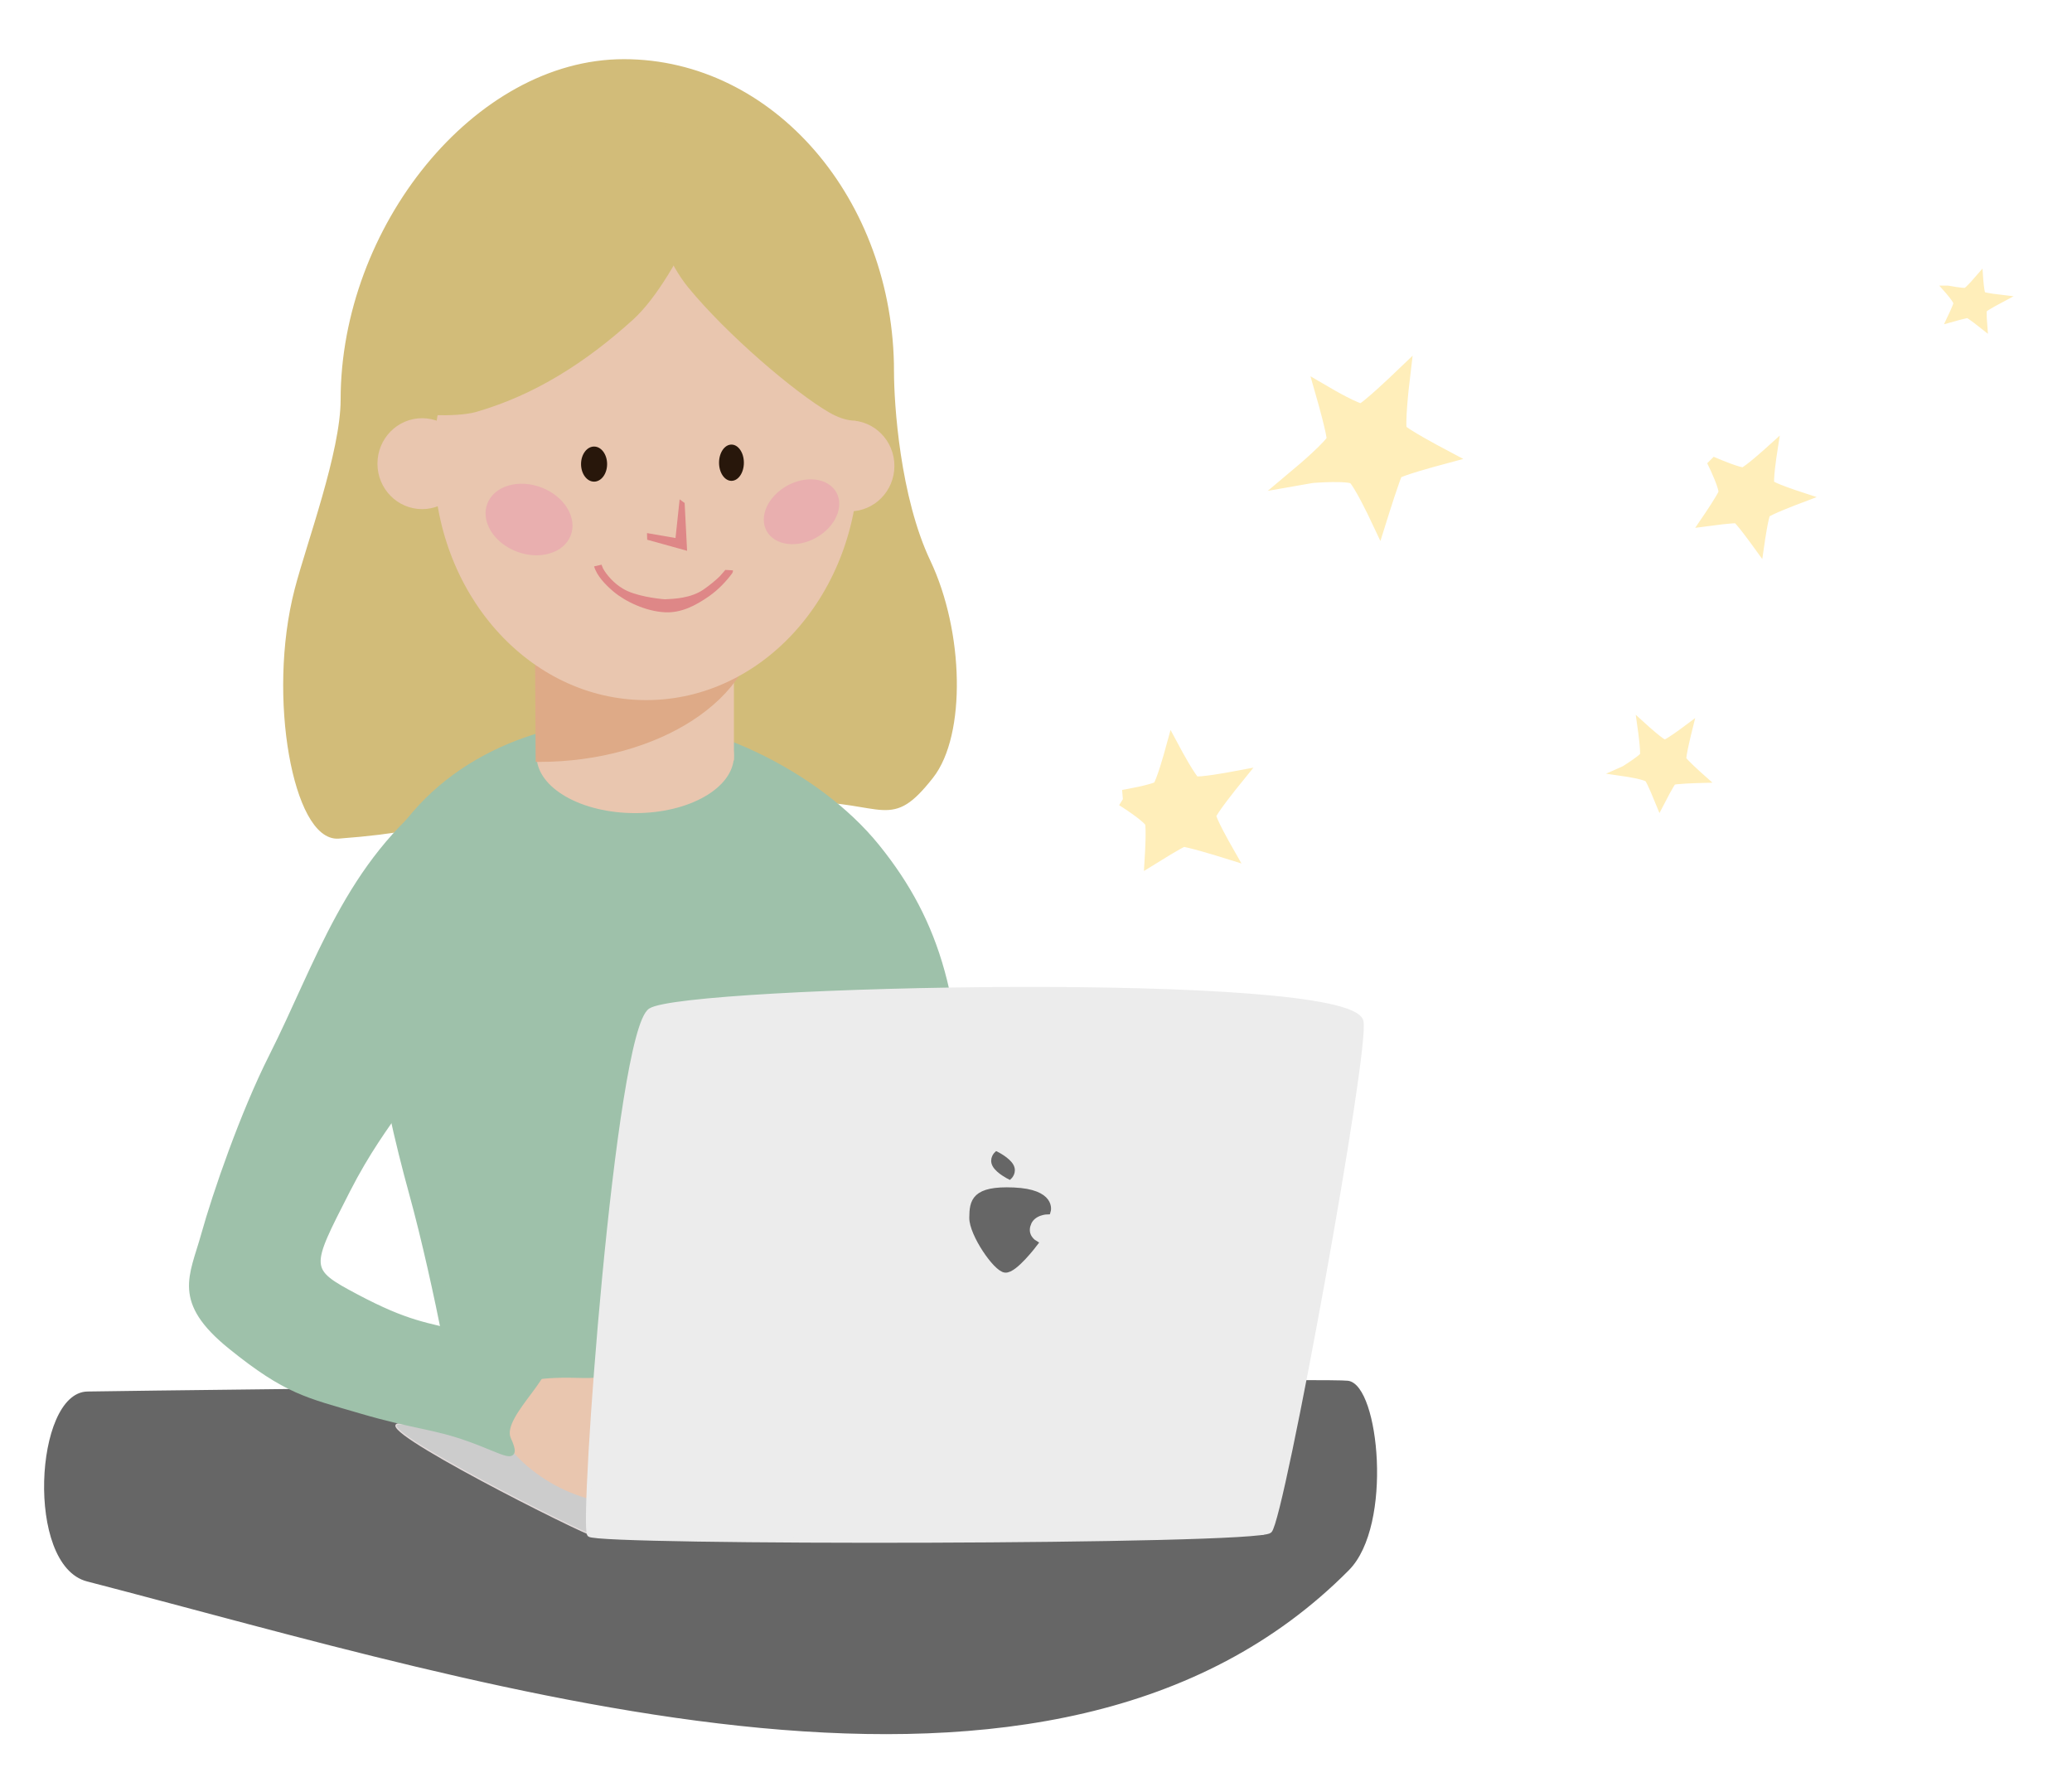
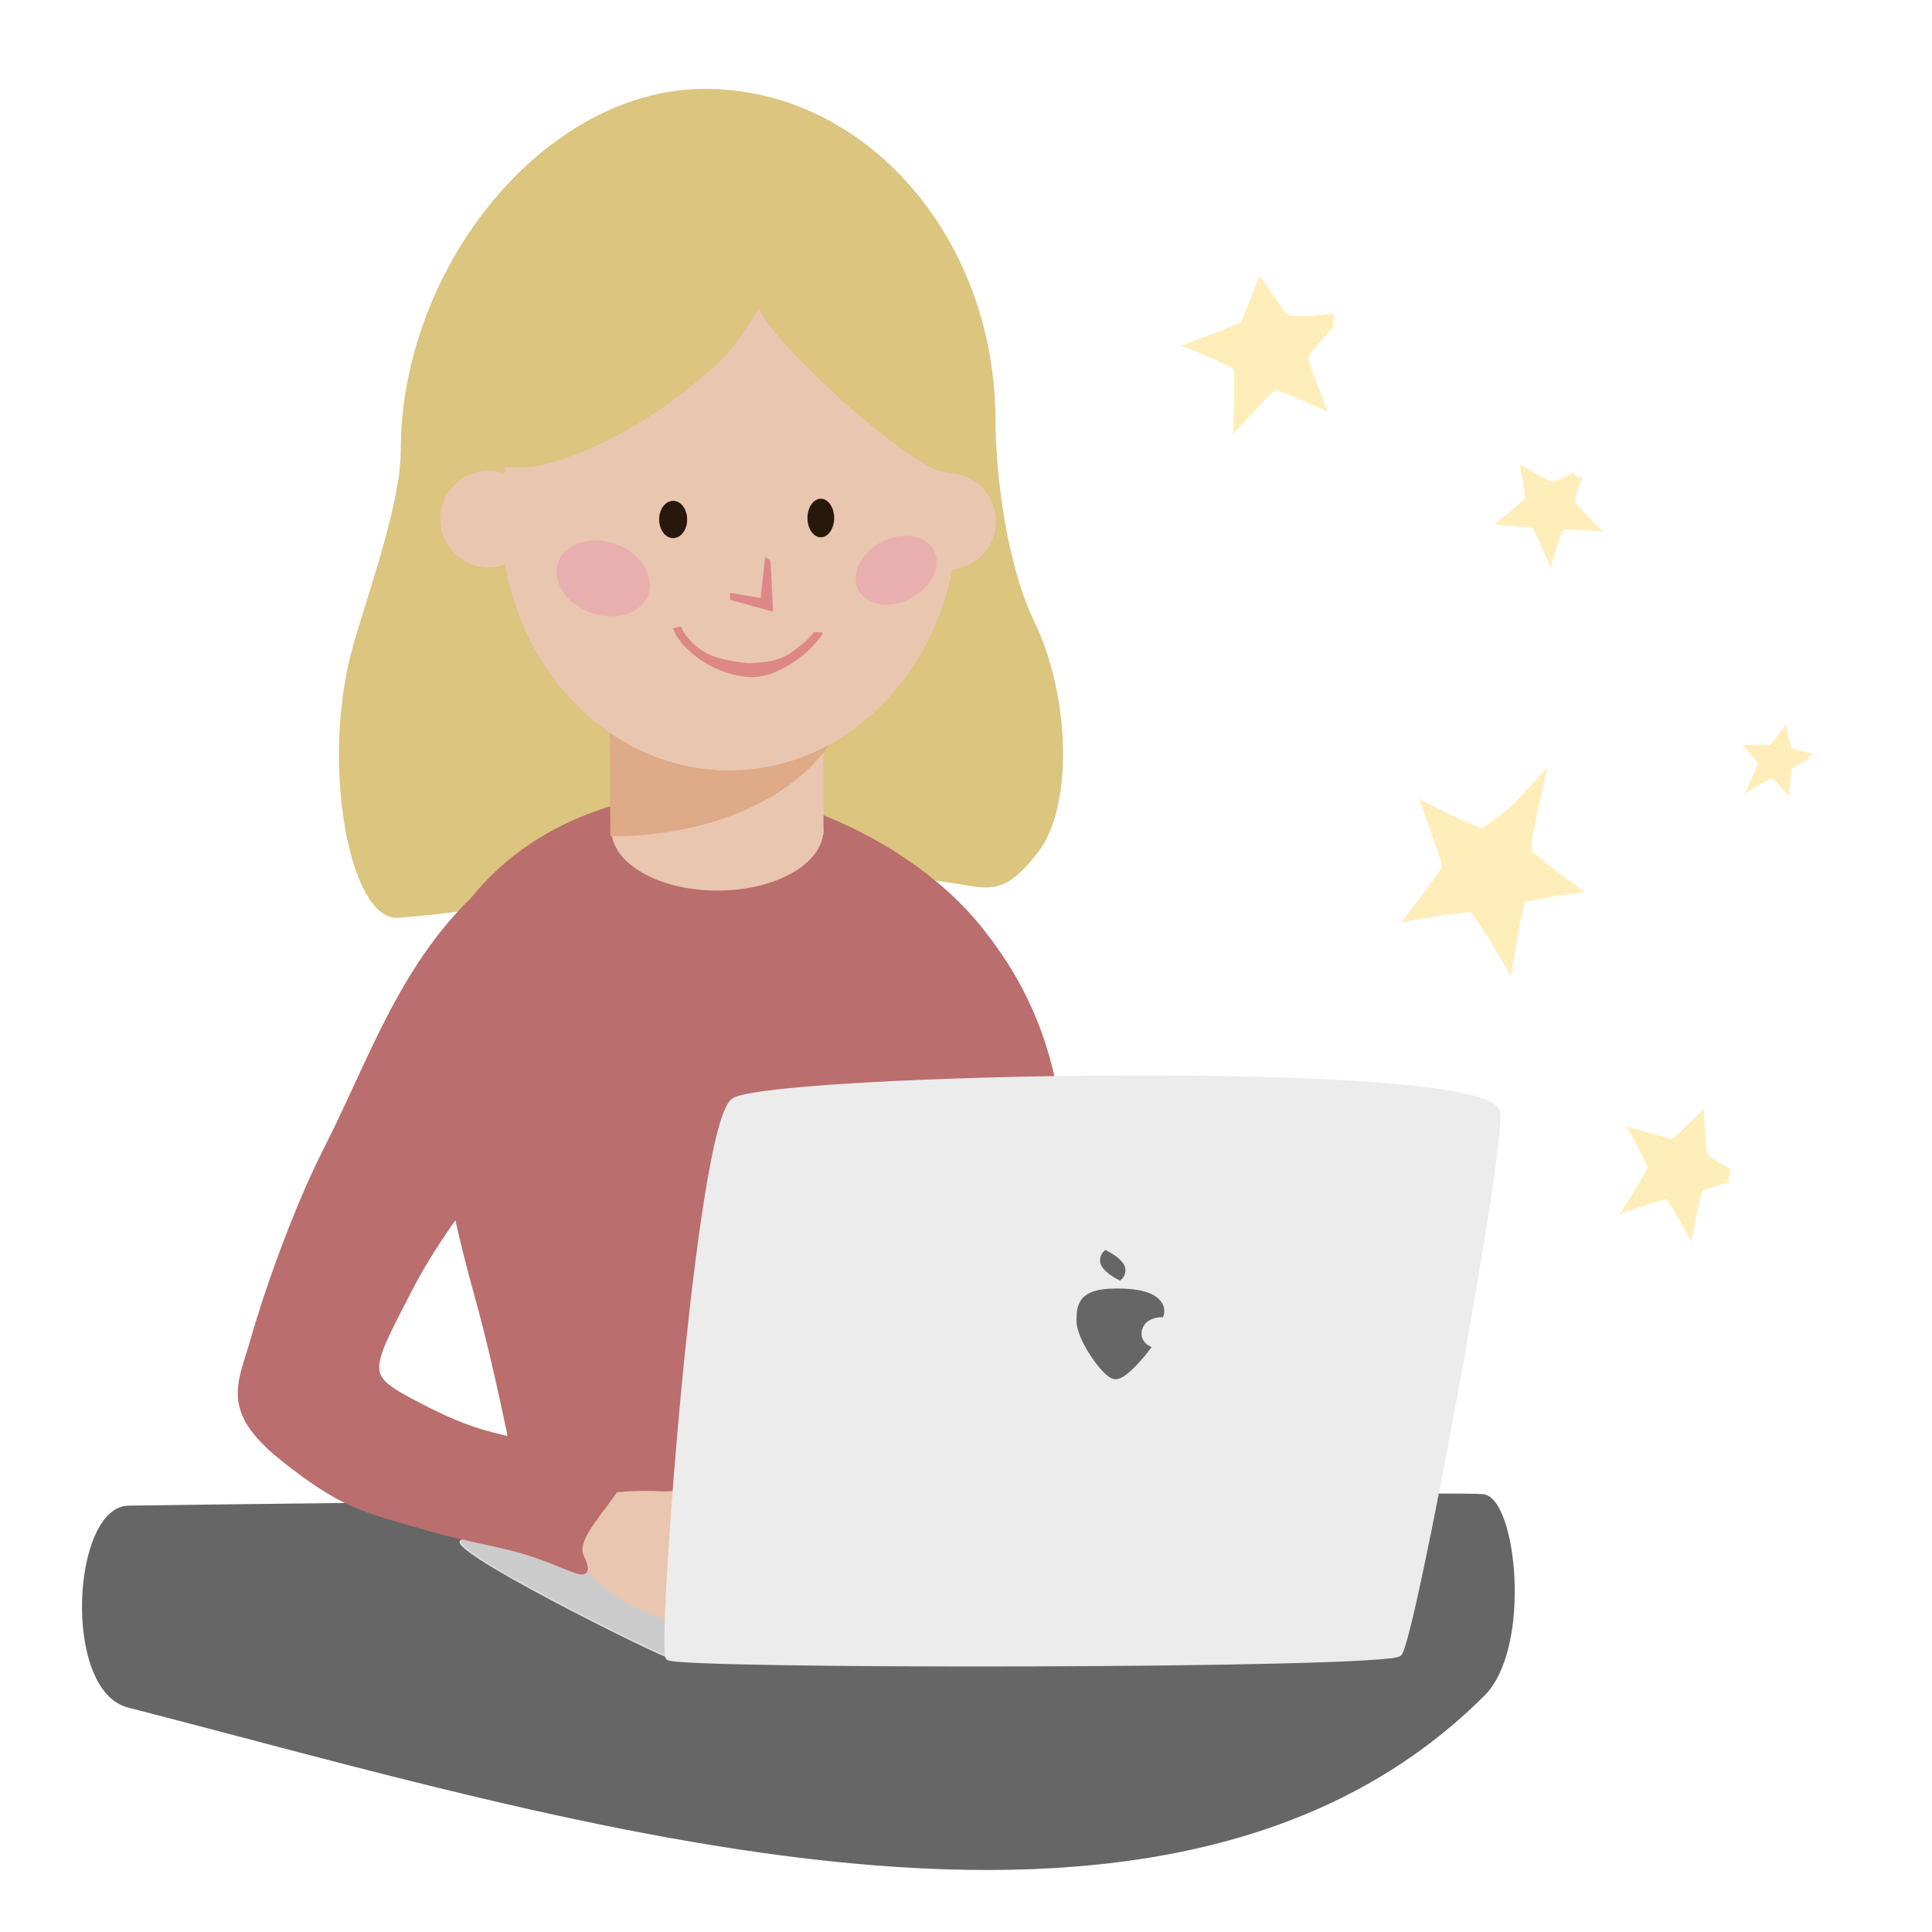
- <svg xmlns="http://www.w3.org/2000/svg" width="145mm" height="125mm" viewBox="0 0 145 125" version="1.1" id="svg5215">
+ <svg xmlns="http://www.w3.org/2000/svg" width="140mm" height="140mm" viewBox="0 0 140 140" version="1.1" id="svg5215">
  <defs id="defs5209">
    </defs>
-   <g id="layer1" transform="translate(0,-172)">
-     <path style="opacity:1;fill:#d2bc79;fill-opacity:1;stroke:#d2bc79;stroke-width:0.529;stroke-opacity:1;paint-order:fill markers stroke" d="m 62.298,198.006 c 0,2.301 0.43,8.832 2.568,13.34 2.325,4.901 2.476,12.045 0.221,14.914 -2.846,3.62 -3.027,1.614 -9.024,1.559 -5.997,-0.056 -14.343,0.545 -19.277,0.545 -5.12,1e-5 -4.488,1.417 -13.106,2.056 -2.835,0.21 -4.758,-9.57 -2.804,-17.122 0.832,-3.217 3.226,-9.618 3.226,-13.333 0,-11.93 9.259,-23.56 19.555,-23.56 10.296,0 18.642,9.671 18.642,21.601 z" id="path4797-2" />
-     <ellipse style="fill:#e9c6af;stroke:#e9c6af;stroke-width:0.444;stroke-opacity:1" id="path81-5" cx="29.541" cy="204.446" rx="2.905" ry="2.959" />
-     <ellipse style="fill:#e9c6af;stroke:#e9c6af;stroke-width:0.444;stroke-opacity:1" id="path81-0-7" cx="59.464" cy="204.602" rx="2.905" ry="2.959" />
-     <path style="opacity:1;fill:#9ec1aa;fill-opacity:1;stroke:#9ec1aa;stroke-width:0.947;stroke-miterlimit:4;stroke-dasharray:none;stroke-opacity:1;paint-order:fill markers stroke" d="m 70.48,271.905 c 0,0 -3.752,-9.606 -3.621,-19.627 0.131,-10.021 -1.457,-15.581 -5.697,-20.836 -4.24,-5.255 -12.317,-8.89 -17.791,-8.632 -5.429,0.255 -12.418,2.473 -16.109,9.167 -2.617,4.747 -0.017,16.76 1.813,23.393 1.83,6.632 3.401,15.702 3.401,15.702 l 13.104,1.118 z" id="path4872-1" />
-     <g id="g4870-4" transform="matrix(1.396794,0,0,1.159124,-163.8579,142.1624)">
+   <g id="layer1" transform="translate(0,-157)">
+     <path style="opacity:1;fill:#dbc57f;fill-opacity:1;stroke:#dbc57f;stroke-width:0.586;stroke-opacity:1;paint-order:fill markers stroke" d="m 71.845,187.518 c 0,2.533 0.478,9.726 2.858,14.69 2.588,5.397 2.756,13.263 0.246,16.422 -3.168,3.986 -3.369,1.778 -10.044,1.716 -6.675,-0.061 -15.964,0.6 -21.456,0.6 -5.699,1e-5 -4.995,1.561 -14.588,2.264 -3.156,0.232 -5.296,-10.538 -3.121,-18.854 0.927,-3.543 3.591,-10.59 3.591,-14.681 0,-13.137 10.306,-25.943 21.765,-25.943 11.46,0 20.749,10.649 20.749,23.786 z" id="path4797-2" />
+     <ellipse style="fill:#e9c6af;stroke:#e9c6af;stroke-width:0.491;stroke-opacity:1" id="path81-5" cx="35.386" cy="194.61" rx="3.233" ry="3.258" />
+     <ellipse style="fill:#e9c6af;stroke:#e9c6af;stroke-width:0.491;stroke-opacity:1" id="path81-0-7" cx="68.691" cy="194.782" rx="3.233" ry="3.258" />
+     <path style="opacity:1;fill:#ba6e6e;fill-opacity:1;stroke:#ba6e6e;stroke-width:1.048;stroke-miterlimit:4;stroke-dasharray:none;stroke-opacity:1;paint-order:fill markers stroke" d="m 80.952,268.892 c 0,0 -4.176,-10.578 -4.03,-21.612 0.146,-11.035 -1.622,-17.156 -6.341,-22.943 -4.719,-5.787 -13.709,-9.789 -19.802,-9.506 -6.042,0.281 -13.822,2.724 -17.93,10.094 -2.913,5.227 -0.019,18.455 2.018,25.759 2.037,7.303 3.785,17.29 3.785,17.29 l 14.585,1.231 z" id="path4872-1" />
+     <g id="g4870-4" transform="matrix(1.554669,0,0,1.276364,-179.8723,126.0264)">
      <rect y="57.425" x="144.326" height="14.098" width="9.622" id="rect4838-0" style="opacity:1;fill:#e9c6af;fill-opacity:1;stroke:#e9c6af;stroke-width:0.265;stroke-opacity:1;paint-order:fill markers stroke" />
      <ellipse ry="3.322" rx="4.809" cy="71.373" cx="149.136" id="path4842-9" style="opacity:1;fill:#e9c6af;fill-opacity:1;stroke:#e9c6af;stroke-width:0.269;stroke-opacity:1;paint-order:fill markers stroke" />
    </g>
-     <ellipse style="opacity:1;fill:#28170b;fill-opacity:1;stroke-width:0.381;paint-order:fill markers stroke" id="path4752-5-8" cx="51.617" cy="201.02" rx="0.799" ry="1.156" />
-     <path style="opacity:1;fill:#deaa87;fill-opacity:1;stroke:#deaa87;stroke-width:0.501;stroke-opacity:1;paint-order:fill markers stroke" id="path4951-8" d="m 52.749,215.264 a 15.071,9.803 0 0 1 -15.013,9.803 l -0.058,-9.803 z" />
-     <ellipse style="opacity:1;fill:#e9c6af;stroke:#e9c6af;stroke-width:0.384;stroke-opacity:1" id="path77-5" cx="45.222" cy="204.212" rx="14.671" ry="16.587" />
-     <ellipse style="opacity:1;fill:#28170b;fill-opacity:1;stroke-width:0.419;paint-order:fill markers stroke" id="path4752-01" cx="41.574" cy="204.476" rx="0.912" ry="1.228" />
-     <ellipse style="opacity:1;fill:#28170b;fill-opacity:1;stroke-width:0.428;paint-order:fill markers stroke" id="path4752-0-9" ry="1.269" rx="0.869" cy="204.379" cx="51.188" />
-     <path style="color:#000000;font-style:normal;font-variant:normal;font-weight:normal;font-stretch:normal;font-size:medium;line-height:normal;font-family:sans-serif;font-variant-ligatures:normal;font-variant-position:normal;font-variant-caps:normal;font-variant-numeric:normal;font-variant-alternates:normal;font-feature-settings:normal;text-indent:0;text-align:start;text-decoration:none;text-decoration-line:none;text-decoration-style:solid;text-decoration-color:#000000;letter-spacing:normal;word-spacing:normal;text-transform:none;writing-mode:lr-tb;direction:ltr;text-orientation:mixed;dominant-baseline:auto;baseline-shift:baseline;text-anchor:start;white-space:normal;shape-padding:0;clip-rule:nonzero;display:inline;overflow:visible;visibility:visible;opacity:1;isolation:auto;mix-blend-mode:normal;color-interpolation:sRGB;color-interpolation-filters:linearRGB;solid-color:#000000;solid-opacity:1;vector-effect:none;fill:#de8787;fill-opacity:1;fill-rule:nonzero;stroke:none;stroke-width:0.656px;stroke-linecap:butt;stroke-linejoin:miter;stroke-miterlimit:4;stroke-dasharray:none;stroke-dashoffset:0;stroke-opacity:1;color-rendering:auto;image-rendering:auto;shape-rendering:auto;text-rendering:auto;enable-background:accumulate" d="m 47.912,207.197 -0.351,-0.254 -0.288,2.706 -1.996,-0.346 0.013,0.465 2.793,0.775 z" id="path4787-5" />
-     <path style="color:#000000;font-style:normal;font-variant:normal;font-weight:normal;font-stretch:normal;font-size:medium;line-height:normal;font-family:sans-serif;font-variant-ligatures:normal;font-variant-position:normal;font-variant-caps:normal;font-variant-numeric:normal;font-variant-alternates:normal;font-feature-settings:normal;text-indent:0;text-align:start;text-decoration:none;text-decoration-line:none;text-decoration-style:solid;text-decoration-color:#000000;letter-spacing:normal;word-spacing:normal;text-transform:none;writing-mode:lr-tb;direction:ltr;text-orientation:mixed;dominant-baseline:auto;baseline-shift:baseline;text-anchor:start;white-space:normal;shape-padding:0;clip-rule:nonzero;display:inline;overflow:visible;visibility:visible;opacity:1;isolation:auto;mix-blend-mode:normal;color-interpolation:sRGB;color-interpolation-filters:linearRGB;solid-color:#000000;solid-opacity:1;vector-effect:none;fill:#de8787;fill-opacity:1;fill-rule:nonzero;stroke:none;stroke-width:0.524px;stroke-linecap:butt;stroke-linejoin:miter;stroke-miterlimit:4;stroke-dasharray:none;stroke-dashoffset:0;stroke-opacity:1;color-rendering:auto;image-rendering:auto;shape-rendering:auto;text-rendering:auto;enable-background:accumulate" d="m 41.576,211.634 c 0.192,0.664 0.788,1.279 1.348,1.757 0.847,0.71 2.281,1.394 3.628,1.455 1.125,0.051 2.129,-0.467 3.08,-1.132 0.659,-0.466 1.201,-1.048 1.607,-1.598 0.029,-0.054 0.059,-0.104 0.053,-0.204 l -0.532,-0.033 c 0,0 -0.314,0.369 -0.397,0.455 -0.271,0.265 -0.661,0.591 -1.111,0.906 -0.9,0.63 -2.082,0.665 -2.73,0.696 -0.552,-0.04 -2.118,-0.241 -2.93,-0.744 -0.615,-0.359 -1.135,-0.946 -1.395,-1.419 10e-4,0.009 -0.1,-0.259 -0.1,-0.259 z" id="path4793-0" />
-     <path style="fill:#d2bc79;fill-opacity:1;stroke:#d2bc79;stroke-width:0.457px;stroke-linecap:butt;stroke-linejoin:miter;stroke-opacity:1" d="m 50.539,182.764 c 0,0 -3.112,8.464 -6.402,11.443 -3.29,2.98 -6.822,5.224 -10.856,6.393 -1.436,0.416 -4.482,0.143 -4.482,0.143 l 3.975,-12.519 9.655,-5.812 z" id="path4806-8" />
-     <path style="fill:#d2bc79;fill-opacity:1;stroke:#d2bc79;stroke-width:0.424px;stroke-linecap:butt;stroke-linejoin:miter;stroke-opacity:1" d="m 44.103,180.979 c 0,0 1.515,7.704 4.223,11.001 2.708,3.297 7.385,7.286 9.793,8.69 2.409,1.403 3.392,-0.289 3.392,-0.289 l -1.546,-11.24 -8.703,-7.975 z" id="path4806-3-3" />
-     <ellipse style="opacity:1;fill:#e9afaf;fill-opacity:1;stroke:#e9afaf;stroke-width:0.311;stroke-opacity:1;paint-order:fill markers stroke" id="path4901-5" cx="-58.513" cy="218.518" rx="2.706" ry="2.553" transform="matrix(0.9811924,-0.1930324,0.4321585,0.9017977,0,0)" />
-     <ellipse style="opacity:1;fill:#e9afaf;fill-opacity:1;stroke:#e9afaf;stroke-width:0.271;stroke-opacity:1;paint-order:fill markers stroke" id="path4901-2-9" cx="194.656" cy="129.374" rx="2.018" ry="2.598" transform="matrix(0.7822121,0.6230123,-0.7433557,0.6688963,0,0)" />
-     <path style="opacity:1;fill:#666666;fill-opacity:1;stroke:#666666;stroke-width:0.221;stroke-opacity:1;paint-order:fill markers stroke" d="m 6.117,269.484 c 3.994,-0.08 86.134,-1.016 88.199,-0.755 2.064,0.261 3.068,9.977 0,13.071 -20.7,20.878 -59.383,8.226 -88.199,0.755 -4.218,-1.093 -3.558,-13 0,-13.071 z" id="rect5267" />
-     <path style="opacity:1;fill:#cccccc;fill-opacity:1;stroke:#e3dbdb;stroke-width:0.092;stroke-opacity:1;paint-order:fill markers stroke" d="m 27.94,271.638 c 2.349,-0.119 46.923,0.106 49.066,0.301 1.915,0.174 12.203,7.359 11.365,7.421 -0.838,0.063 -46.315,0.132 -46.865,0.086 -0.55,-0.046 -15.819,-7.694 -13.566,-7.808 z" id="rect5044-9-2" />
-     <g id="g8061" style="stroke:#e9c6af;stroke-opacity:1" transform="matrix(-1.325838,0.08454595,0.0460548,1.573316,97.76961,79.83213)">
+     <ellipse style="opacity:1;fill:#28170b;fill-opacity:1;stroke-width:0.421;paint-order:fill markers stroke" id="path4752-5-8" cx="59.957" cy="190.838" rx="0.889" ry="1.273" />
+     <path style="opacity:1;fill:#deaa87;fill-opacity:1;stroke:#deaa87;stroke-width:0.555;stroke-opacity:1;paint-order:fill markers stroke" id="path4951-8" d="M 61.216,206.522 A 16.775,10.795 0 0 1 44.506,217.317 L 44.442,206.522 Z" />
+     <ellipse style="opacity:1;fill:#e9c6af;stroke:#e9c6af;stroke-width:0.425;stroke-opacity:1" id="path77-5" cx="52.84" cy="194.352" rx="16.329" ry="18.264" />
+     <ellipse style="opacity:1;fill:#28170b;fill-opacity:1;stroke-width:0.464;paint-order:fill markers stroke" id="path4752-01" cx="48.779" cy="194.643" rx="1.015" ry="1.352" />
+     <ellipse style="opacity:1;fill:#28170b;fill-opacity:1;stroke-width:0.474;paint-order:fill markers stroke" id="path4752-0-9" ry="1.397" rx="0.967" cy="194.536" cx="59.479" />
+     <path style="color:#000000;font-style:normal;font-variant:normal;font-weight:normal;font-stretch:normal;font-size:medium;line-height:normal;font-family:sans-serif;font-variant-ligatures:normal;font-variant-position:normal;font-variant-caps:normal;font-variant-numeric:normal;font-variant-alternates:normal;font-feature-settings:normal;text-indent:0;text-align:start;text-decoration:none;text-decoration-line:none;text-decoration-style:solid;text-decoration-color:#000000;letter-spacing:normal;word-spacing:normal;text-transform:none;writing-mode:lr-tb;direction:ltr;text-orientation:mixed;dominant-baseline:auto;baseline-shift:baseline;text-anchor:start;white-space:normal;shape-padding:0;clip-rule:nonzero;display:inline;overflow:visible;visibility:visible;opacity:1;isolation:auto;mix-blend-mode:normal;color-interpolation:sRGB;color-interpolation-filters:linearRGB;solid-color:#000000;solid-opacity:1;vector-effect:none;fill:#de8787;fill-opacity:1;fill-rule:nonzero;stroke:none;stroke-width:0.726px;stroke-linecap:butt;stroke-linejoin:miter;stroke-miterlimit:4;stroke-dasharray:none;stroke-dashoffset:0;stroke-opacity:1;color-rendering:auto;image-rendering:auto;shape-rendering:auto;text-rendering:auto;enable-background:accumulate" d="m 55.833,197.639 -0.391,-0.279 -0.321,2.98 -2.222,-0.381 0.014,0.512 3.109,0.854 z" id="path4787-5" />
+     <path style="color:#000000;font-style:normal;font-variant:normal;font-weight:normal;font-stretch:normal;font-size:medium;line-height:normal;font-family:sans-serif;font-variant-ligatures:normal;font-variant-position:normal;font-variant-caps:normal;font-variant-numeric:normal;font-variant-alternates:normal;font-feature-settings:normal;text-indent:0;text-align:start;text-decoration:none;text-decoration-line:none;text-decoration-style:solid;text-decoration-color:#000000;letter-spacing:normal;word-spacing:normal;text-transform:none;writing-mode:lr-tb;direction:ltr;text-orientation:mixed;dominant-baseline:auto;baseline-shift:baseline;text-anchor:start;white-space:normal;shape-padding:0;clip-rule:nonzero;display:inline;overflow:visible;visibility:visible;opacity:1;isolation:auto;mix-blend-mode:normal;color-interpolation:sRGB;color-interpolation-filters:linearRGB;solid-color:#000000;solid-opacity:1;vector-effect:none;fill:#de8787;fill-opacity:1;fill-rule:nonzero;stroke:none;stroke-width:0.58px;stroke-linecap:butt;stroke-linejoin:miter;stroke-miterlimit:4;stroke-dasharray:none;stroke-dashoffset:0;stroke-opacity:1;color-rendering:auto;image-rendering:auto;shape-rendering:auto;text-rendering:auto;enable-background:accumulate" d="m 48.781,202.525 c 0.213,0.731 0.877,1.408 1.501,1.934 0.943,0.782 2.538,1.535 4.038,1.602 1.252,0.057 2.37,-0.514 3.428,-1.246 0.733,-0.513 1.336,-1.154 1.789,-1.759 0.032,-0.059 0.066,-0.115 0.06,-0.224 l -0.593,-0.036 c 0,0 -0.35,0.407 -0.442,0.501 -0.302,0.291 -0.735,0.651 -1.236,0.998 -1.002,0.694 -2.318,0.733 -3.039,0.767 -0.615,-0.044 -2.357,-0.265 -3.261,-0.82 -0.685,-0.396 -1.263,-1.041 -1.553,-1.562 0.001,0.01 -0.112,-0.285 -0.112,-0.285 z" id="path4793-0" />
+     <path style="fill:#dbc57f;fill-opacity:1;stroke:#dbc57f;stroke-width:0.506px;stroke-linecap:butt;stroke-linejoin:miter;stroke-opacity:1" d="m 58.758,170.735 c 0,0 -3.464,9.32 -7.126,12.601 -3.662,3.281 -7.593,5.752 -12.083,7.039 -1.598,0.458 -4.988,0.157 -4.988,0.157 l 4.424,-13.785 10.746,-6.4 z" id="path4806-8" />
+     <path style="fill:#dbc57f;fill-opacity:1;stroke:#dbc57f;stroke-width:0.469px;stroke-linecap:butt;stroke-linejoin:miter;stroke-opacity:1" d="m 51.594,168.769 c 0,0 1.686,8.483 4.7,12.114 3.014,3.631 8.219,8.023 10.9,9.569 2.681,1.545 3.775,-0.319 3.775,-0.319 l -1.721,-12.376 -9.687,-8.781 z" id="path4806-3-3" />
+     <ellipse style="opacity:1;fill:#e9afaf;fill-opacity:1;stroke:#e9afaf;stroke-width:0.345;stroke-opacity:1;paint-order:fill markers stroke" id="path4901-5" cx="-49.007" cy="210.618" rx="3.01" ry="2.817" transform="matrix(0.9815808,-0.1910475,0.4359391,0.8999762,0,0)" />
+     <ellipse style="opacity:1;fill:#e9afaf;fill-opacity:1;stroke:#e9afaf;stroke-width:0.3;stroke-opacity:1;paint-order:fill markers stroke" id="path4901-2-9" cx="194.306" cy="117.391" rx="2.237" ry="2.877" transform="matrix(0.7854558,0.6189178,-0.7469124,0.6649224,0,0)" />
+     <path style="opacity:1;fill:#666666;fill-opacity:1;stroke:#666666;stroke-width:0.244;stroke-opacity:1;paint-order:fill markers stroke" d="m 9.314,266.227 c 4.445,-0.088 95.87,-1.119 98.167,-0.831 2.298,0.288 3.414,10.986 0,14.393 -23.04,22.99 -66.095,9.058 -98.167,0.831 -4.694,-1.204 -3.96,-14.315 0,-14.393 z" id="rect5267" />
+     <path style="opacity:1;fill:#cccccc;fill-opacity:1;stroke:#e3dbdb;stroke-width:0.102;stroke-opacity:1;paint-order:fill markers stroke" d="m 33.604,268.598 c 2.615,-0.131 52.226,0.116 54.612,0.331 2.131,0.192 13.582,8.103 12.649,8.172 -0.933,0.069 -51.549,0.145 -52.162,0.094 -0.612,-0.051 -17.606,-8.472 -15.099,-8.597 z" id="rect5044-9-2" />
+     <g id="g8061" style="stroke:#e9c6af;stroke-opacity:1" transform="matrix(-1.475693,0.09309741,0.05126022,1.73245,111.3261,57.39175)">
      <path id="path8051" d="m 51.737,118.048 c 0.45,1.221 -1.584,3.602 -4.727,4.552 -3.143,0.95 -5.964,1.316 -6.415,0.095 -0.45,-1.221 0.883,-3.664 4.078,-3.872 2.539,-0.165 6.613,-1.997 7.064,-0.776 z" style="opacity:1;fill:#e9c6af;fill-opacity:1;stroke:#e9c6af;stroke-width:0.191;stroke-opacity:1;paint-order:fill markers stroke" />
      <path id="path8056" d="m 50.636,118.022 c 0.175,-0.647 -1.589,-0.697 -3.539,-0.532 -1.984,0.168 -3.227,-0.617 -3.402,0.029 -0.175,0.647 1.237,1.283 3.154,1.422 1.917,0.139 3.613,-0.273 3.788,-0.92 z" style="opacity:1;fill:#e9c6af;fill-opacity:1;stroke:#e9c6af;stroke-width:0.301;stroke-opacity:1;paint-order:fill markers stroke" />
    </g>
-     <path style="opacity:1;fill:#9ec1aa;fill-opacity:1;stroke:#9ec1aa;stroke-width:0.378;stroke-miterlimit:4;stroke-dasharray:none;stroke-opacity:1;paint-order:fill markers stroke" d="m 35.569,272.69 c 0.772,1.731 -0.144,0.936 -2.69,0.016 -2.546,-0.92 -3.896,-0.88 -7.623,-1.977 -3.774,-1.111 -5.186,-1.328 -9.115,-4.501 -3.929,-3.173 -2.689,-4.909 -1.883,-7.803 0.806,-2.894 2.739,-8.506 4.743,-12.479 3.282,-6.506 5.349,-13.529 11.818,-18.391 -0.042,0.161 -0.176,6.595 -0.97,9.774 l -1.445,5.779 c 0,0 0.184,1.205 0.686,3.193 0.503,1.988 -1.982,3.526 -4.772,8.992 -2.79,5.467 -2.923,5.578 0.622,7.456 3.545,1.877 4.838,1.976 7.612,2.643 2.774,0.667 3.808,1.033 5.11,1.475 1.945,0.66 -2.866,4.092 -2.094,5.824 z" id="path7356" />
-     <path style="opacity:1;fill:#ececec;fill-opacity:1;stroke:#ececec;stroke-width:0.341;stroke-opacity:1;paint-order:fill markers stroke" d="m 45.525,242.718 c 2.415,-1.572 48.797,-2.633 49.717,0.741 0.488,1.79 -5.535,34.824 -6.396,35.655 -0.862,0.831 -47.025,0.866 -47.591,0.257 -0.565,-0.608 1.955,-35.146 4.271,-36.654 z" id="rect5044" />
-     <path style="opacity:1;fill:#666666;fill-opacity:1;stroke:#666666;stroke-width:0.486;stroke-miterlimit:4;stroke-dasharray:none;stroke-opacity:1;paint-order:fill markers stroke" d="m 71.897,257.652 c -0.307,0.905 0.467,1.368 0.467,1.368 0,0 -1.395,1.847 -2.013,1.792 -0.618,-0.055 -2.291,-2.488 -2.277,-3.603 0.014,-1.121 0.121,-1.991 2.864,-1.87 2.743,0.121 2.353,1.394 2.353,1.394 0,0 -1.086,0.014 -1.393,0.919 z" id="path8026" />
-     <path style="opacity:1;fill:#666666;fill-opacity:1;stroke:#666666;stroke-width:0.31;stroke-miterlimit:4;stroke-dasharray:none;stroke-opacity:1;paint-order:fill markers stroke" d="m 70.78,253.577 c -0.252,-0.455 -1.045,-0.844 -1.045,-0.844 0,0 -0.383,0.349 -0.131,0.804 0.252,0.455 1.045,0.844 1.045,0.844 0,0 0.383,-0.349 0.131,-0.804 z" id="path8048" />
-     <path style="opacity:1;fill:#ffeeba;fill-opacity:1;stroke:#ffeeba;stroke-width:1.162;stroke-miterlimit:4;stroke-dasharray:none;stroke-opacity:1;paint-order:fill markers stroke" d="m 78.624,227.851 c 0,0 1.964,1.22 2.077,1.676 0.113,0.457 -7.5e-4,2.337 -7.5e-4,2.337 0,0 1.795,-1.115 2.057,-1.183 0.262,-0.068 2.887,0.749 2.887,0.749 0,0 -1.159,-2.033 -1.129,-2.378 0.03,-0.345 1.755,-2.473 1.755,-2.473 0,0 -2.407,0.45 -2.726,0.311 -0.319,-0.139 -1.453,-2.253 -1.453,-2.253 0,0 -0.622,2.27 -0.905,2.547 -0.283,0.277 -2.563,0.667 -2.563,0.667 z" id="path9714-7" />
-     <path style="opacity:1;fill:#ffeeba;fill-opacity:1;stroke:#ffeeba;stroke-width:0.921;stroke-miterlimit:4;stroke-dasharray:none;stroke-opacity:1;paint-order:fill markers stroke" d="m 120.029,204.511 c 0,0 0.8,1.654 0.682,2.006 -0.118,0.353 -1.119,1.825 -1.119,1.825 0,0 1.804,-0.243 2.009,-0.175 0.204,0.067 1.431,1.763 1.431,1.763 0,0 0.27,-1.879 0.436,-2.097 0.166,-0.217 2.283,-1.017 2.283,-1.017 0,0 -1.863,-0.61 -2.018,-0.84 -0.155,-0.229 0.163,-2.285 0.163,-2.285 0,0 -1.559,1.408 -1.866,1.471 -0.307,0.064 -1.999,-0.653 -1.999,-0.653 z" id="path9714-7-3-3" />
-     <path style="opacity:1;fill:#ffeeba;fill-opacity:1;stroke:#ffeeba;stroke-width:1.334;stroke-miterlimit:4;stroke-dasharray:none;stroke-opacity:1;paint-order:fill markers stroke" d="m 91.797,205.133 c 0,0 2.638,-0.216 3.085,0.126 0.447,0.342 1.594,2.77 1.594,2.77 0,0 0.898,-2.868 1.074,-3.109 0.176,-0.24 3.044,-1.01 3.044,-1.01 0,0 -2.527,-1.343 -2.765,-1.68 -0.238,-0.337 0.146,-3.574 0.146,-3.574 0,0 -2.259,2.161 -2.643,2.25 -0.384,0.089 -2.527,-1.162 -2.527,-1.162 0,0 0.739,2.588 0.706,3.034 -0.033,0.446 -2.463,2.486 -2.463,2.486 z" id="path9714-7-3-8" />
-     <path style="opacity:1;fill:#ffeeba;fill-opacity:1;stroke:#ffeeba;stroke-width:0.755;stroke-miterlimit:4;stroke-dasharray:none;stroke-opacity:1;paint-order:fill markers stroke" d="m 113.74,225.955 c 0,0 1.512,0.219 1.7,0.458 0.187,0.239 0.731,1.579 0.731,1.579 0,0 0.679,-1.316 0.821,-1.422 0.142,-0.106 1.884,-0.153 1.884,-0.153 0,0 -1.166,-1.036 -1.238,-1.246 -0.072,-0.21 0.371,-1.988 0.371,-1.988 0,0 -1.293,0.967 -1.523,0.966 -0.23,-8.1e-4 -1.496,-1.149 -1.496,-1.149 0,0 0.237,1.683 0.138,1.916 -0.1,0.234 -1.386,1.038 -1.386,1.038 z" id="path9714-7-3-3-3" />
-     <path style="opacity:1;fill:#ffeeba;fill-opacity:1;stroke:#ffeeba;stroke-width:0.525;stroke-miterlimit:4;stroke-dasharray:none;stroke-opacity:1;paint-order:fill markers stroke" d="m 136.295,192.248 c 0,0 0.696,0.783 0.671,0.977 -0.025,0.195 -0.437,1.056 -0.437,1.056 0,0 1.055,-0.3 1.187,-0.284 0.132,0.015 1.09,0.779 1.09,0.779 0,0 -0.081,-1.003 -0.009,-1.132 0.072,-0.129 1.243,-0.748 1.243,-0.748 0,0 -1.201,-0.138 -1.324,-0.242 -0.123,-0.104 -0.198,-1.203 -0.198,-1.203 0,0 -0.756,0.882 -0.933,0.944 -0.176,0.062 -1.288,-0.147 -1.288,-0.147 z" id="path9714-7-3-3-3-2" />
+     <path style="opacity:1;fill:#ba6e6e;fill-opacity:1;stroke:#ba6e6e;stroke-width:0.419;stroke-miterlimit:4;stroke-dasharray:none;stroke-opacity:1;paint-order:fill markers stroke" d="m 42.095,269.756 c 0.86,1.906 -0.16,1.031 -2.994,0.018 -2.833,-1.013 -4.336,-0.969 -8.484,-2.177 -4.2,-1.223 -5.772,-1.463 -10.145,-4.957 -4.373,-3.494 -2.993,-5.406 -2.096,-8.593 0.897,-3.187 3.048,-9.366 5.279,-13.741 3.653,-7.164 5.953,-14.897 13.154,-20.251 -0.046,0.177 -0.195,7.262 -1.08,10.763 l -1.609,6.364 c 0,0 0.204,1.327 0.764,3.516 0.56,2.189 -2.206,3.882 -5.311,9.902 -3.105,6.02 -3.253,6.142 0.692,8.21 3.945,2.067 5.385,2.176 8.472,2.91 3.088,0.734 4.238,1.137 5.687,1.624 2.165,0.727 -3.19,4.506 -2.331,6.413 z" id="path7356" />
+     <path style="opacity:1;fill:#ececec;fill-opacity:1;stroke:#ececec;stroke-width:0.377;stroke-opacity:1;paint-order:fill markers stroke" d="m 53.177,236.752 c 2.688,-1.731 54.312,-2.899 55.336,0.816 0.543,1.971 -6.16,38.347 -7.119,39.262 -0.959,0.915 -52.341,0.953 -52.97,0.283 -0.629,-0.67 2.176,-38.701 4.753,-40.361 z" id="rect5044" />
+     <path style="opacity:1;fill:#666666;fill-opacity:1;stroke:#666666;stroke-width:0.538;stroke-miterlimit:4;stroke-dasharray:none;stroke-opacity:1;paint-order:fill markers stroke" d="m 82.53,253.197 c -0.342,0.996 0.52,1.506 0.52,1.506 0,0 -1.553,2.034 -2.241,1.973 -0.688,-0.061 -2.55,-2.74 -2.535,-3.967 0.015,-1.235 0.134,-2.192 3.187,-2.059 3.053,0.133 2.62,1.535 2.62,1.535 0,0 -1.209,0.015 -1.551,1.012 z" id="path8026" />
+     <path style="opacity:1;fill:#666666;fill-opacity:1;stroke:#666666;stroke-width:0.343;stroke-miterlimit:4;stroke-dasharray:none;stroke-opacity:1;paint-order:fill markers stroke" d="m 81.286,248.71 c -0.281,-0.501 -1.163,-0.929 -1.163,-0.929 0,0 -0.426,0.385 -0.145,0.886 0.281,0.501 1.163,0.929 1.163,0.929 0,0 0.426,-0.385 0.145,-0.886 z" id="path8048" />
+     <path style="opacity:1;fill:#ffeeba;fill-opacity:1;stroke:#ffeeba;stroke-width:1.287;stroke-miterlimit:4;stroke-dasharray:none;stroke-opacity:1;paint-order:fill markers stroke" d="m 95.963,180.45 c 0,0 -2.552,0.263 -2.958,-0.06 -0.405,-0.323 -1.564,-2.044 -1.564,-2.044 0,0 -0.84,2.189 -1.027,2.426 -0.187,0.237 -3.052,1.299 -3.052,1.299 0,0 2.385,0.993 2.59,1.315 0.205,0.322 0.104,3.35 0.104,3.35 0,0 1.825,-2.022 2.201,-2.116 0.375,-0.095 2.792,0.987 2.792,0.987 0,0 -0.97,-2.405 -0.905,-2.839 0.064,-0.433 1.819,-2.317 1.819,-2.317 z" id="path9714-7" />
+     <path style="opacity:1;fill:#ffeeba;fill-opacity:1;stroke:#ffeeba;stroke-width:1.019;stroke-miterlimit:4;stroke-dasharray:none;stroke-opacity:1;paint-order:fill markers stroke" d="m 125.188,242.163 c 0,0 -1.814,-0.905 -1.946,-1.293 -0.132,-0.388 -0.233,-2.353 -0.233,-2.353 0,0 -1.432,1.433 -1.658,1.512 -0.226,0.079 -2.445,-0.573 -2.445,-0.573 0,0 1.019,1.826 1.018,2.128 -0.001,0.302 -1.337,2.433 -1.337,2.433 0,0 2.055,-0.727 2.346,-0.631 0.291,0.096 1.386,2.108 1.386,2.108 0,0 0.436,-2.286 0.664,-2.549 0.228,-0.263 2.204,-0.782 2.204,-0.782 z" id="path9714-7-3-3" />
+     <path style="opacity:1;fill:#ffeeba;fill-opacity:1;stroke:#ffeeba;stroke-width:1.477;stroke-miterlimit:4;stroke-dasharray:none;stroke-opacity:1;paint-order:fill markers stroke" d="m 110.226,215.764 c 0,0 -2.186,1.974 -2.811,1.977 -0.624,0.003 -3.263,-1.343 -3.263,-1.343 0,0 1.126,3.116 1.131,3.445 0.005,0.329 -2.013,2.943 -2.013,2.943 0,0 3.132,-0.535 3.568,-0.402 0.436,0.133 2.263,3.224 2.263,3.224 0,0 0.55,-3.418 0.829,-3.755 0.279,-0.338 3.01,-0.694 3.01,-0.694 0,0 -2.385,-1.762 -2.654,-2.175 -0.269,-0.413 0.512,-3.84 0.512,-3.84 z" id="path9714-7-3-8" />
+     <path style="opacity:1;fill:#ffeeba;fill-opacity:1;stroke:#ffeeba;stroke-width:0.836;stroke-miterlimit:4;stroke-dasharray:none;stroke-opacity:1;paint-order:fill markers stroke" d="m 114.213,191.592 c 0,0 -1.483,0.832 -1.808,0.75 -0.326,-0.082 -1.703,-0.886 -1.703,-0.886 0,0 0.281,1.61 0.226,1.798 -0.055,0.189 -1.562,1.409 -1.562,1.409 0,0 1.724,0.117 1.928,0.252 0.204,0.135 1.003,1.989 1.003,1.989 0,0 0.495,-1.72 0.699,-1.876 0.204,-0.155 2.091,-0.008 2.091,-0.008 0,0 -1.336,-1.311 -1.404,-1.583 -0.068,-0.272 0.53,-1.846 0.53,-1.846 z" id="path9714-7-3-3-3" />
+     <path style="opacity:1;fill:#ffeeba;fill-opacity:1;stroke:#ffeeba;stroke-width:0.581;stroke-miterlimit:4;stroke-dasharray:none;stroke-opacity:1;paint-order:fill markers stroke" d="m 130.835,211.798 c 0,0 -1.139,-0.213 -1.247,-0.4 -0.108,-0.187 -0.321,-1.219 -0.321,-1.219 0,0 -0.732,0.976 -0.858,1.051 -0.127,0.076 -1.485,0.057 -1.485,0.057 0,0 0.743,0.822 0.765,0.983 0.023,0.161 -0.597,1.495 -0.597,1.495 0,0 1.154,-0.692 1.332,-0.684 0.179,0.008 0.981,0.918 0.981,0.918 0,0 0.078,-1.283 0.192,-1.456 0.114,-0.174 1.237,-0.743 1.237,-0.743 z" id="path9714-7-3-3-3-2" />
  </g>
</svg>
